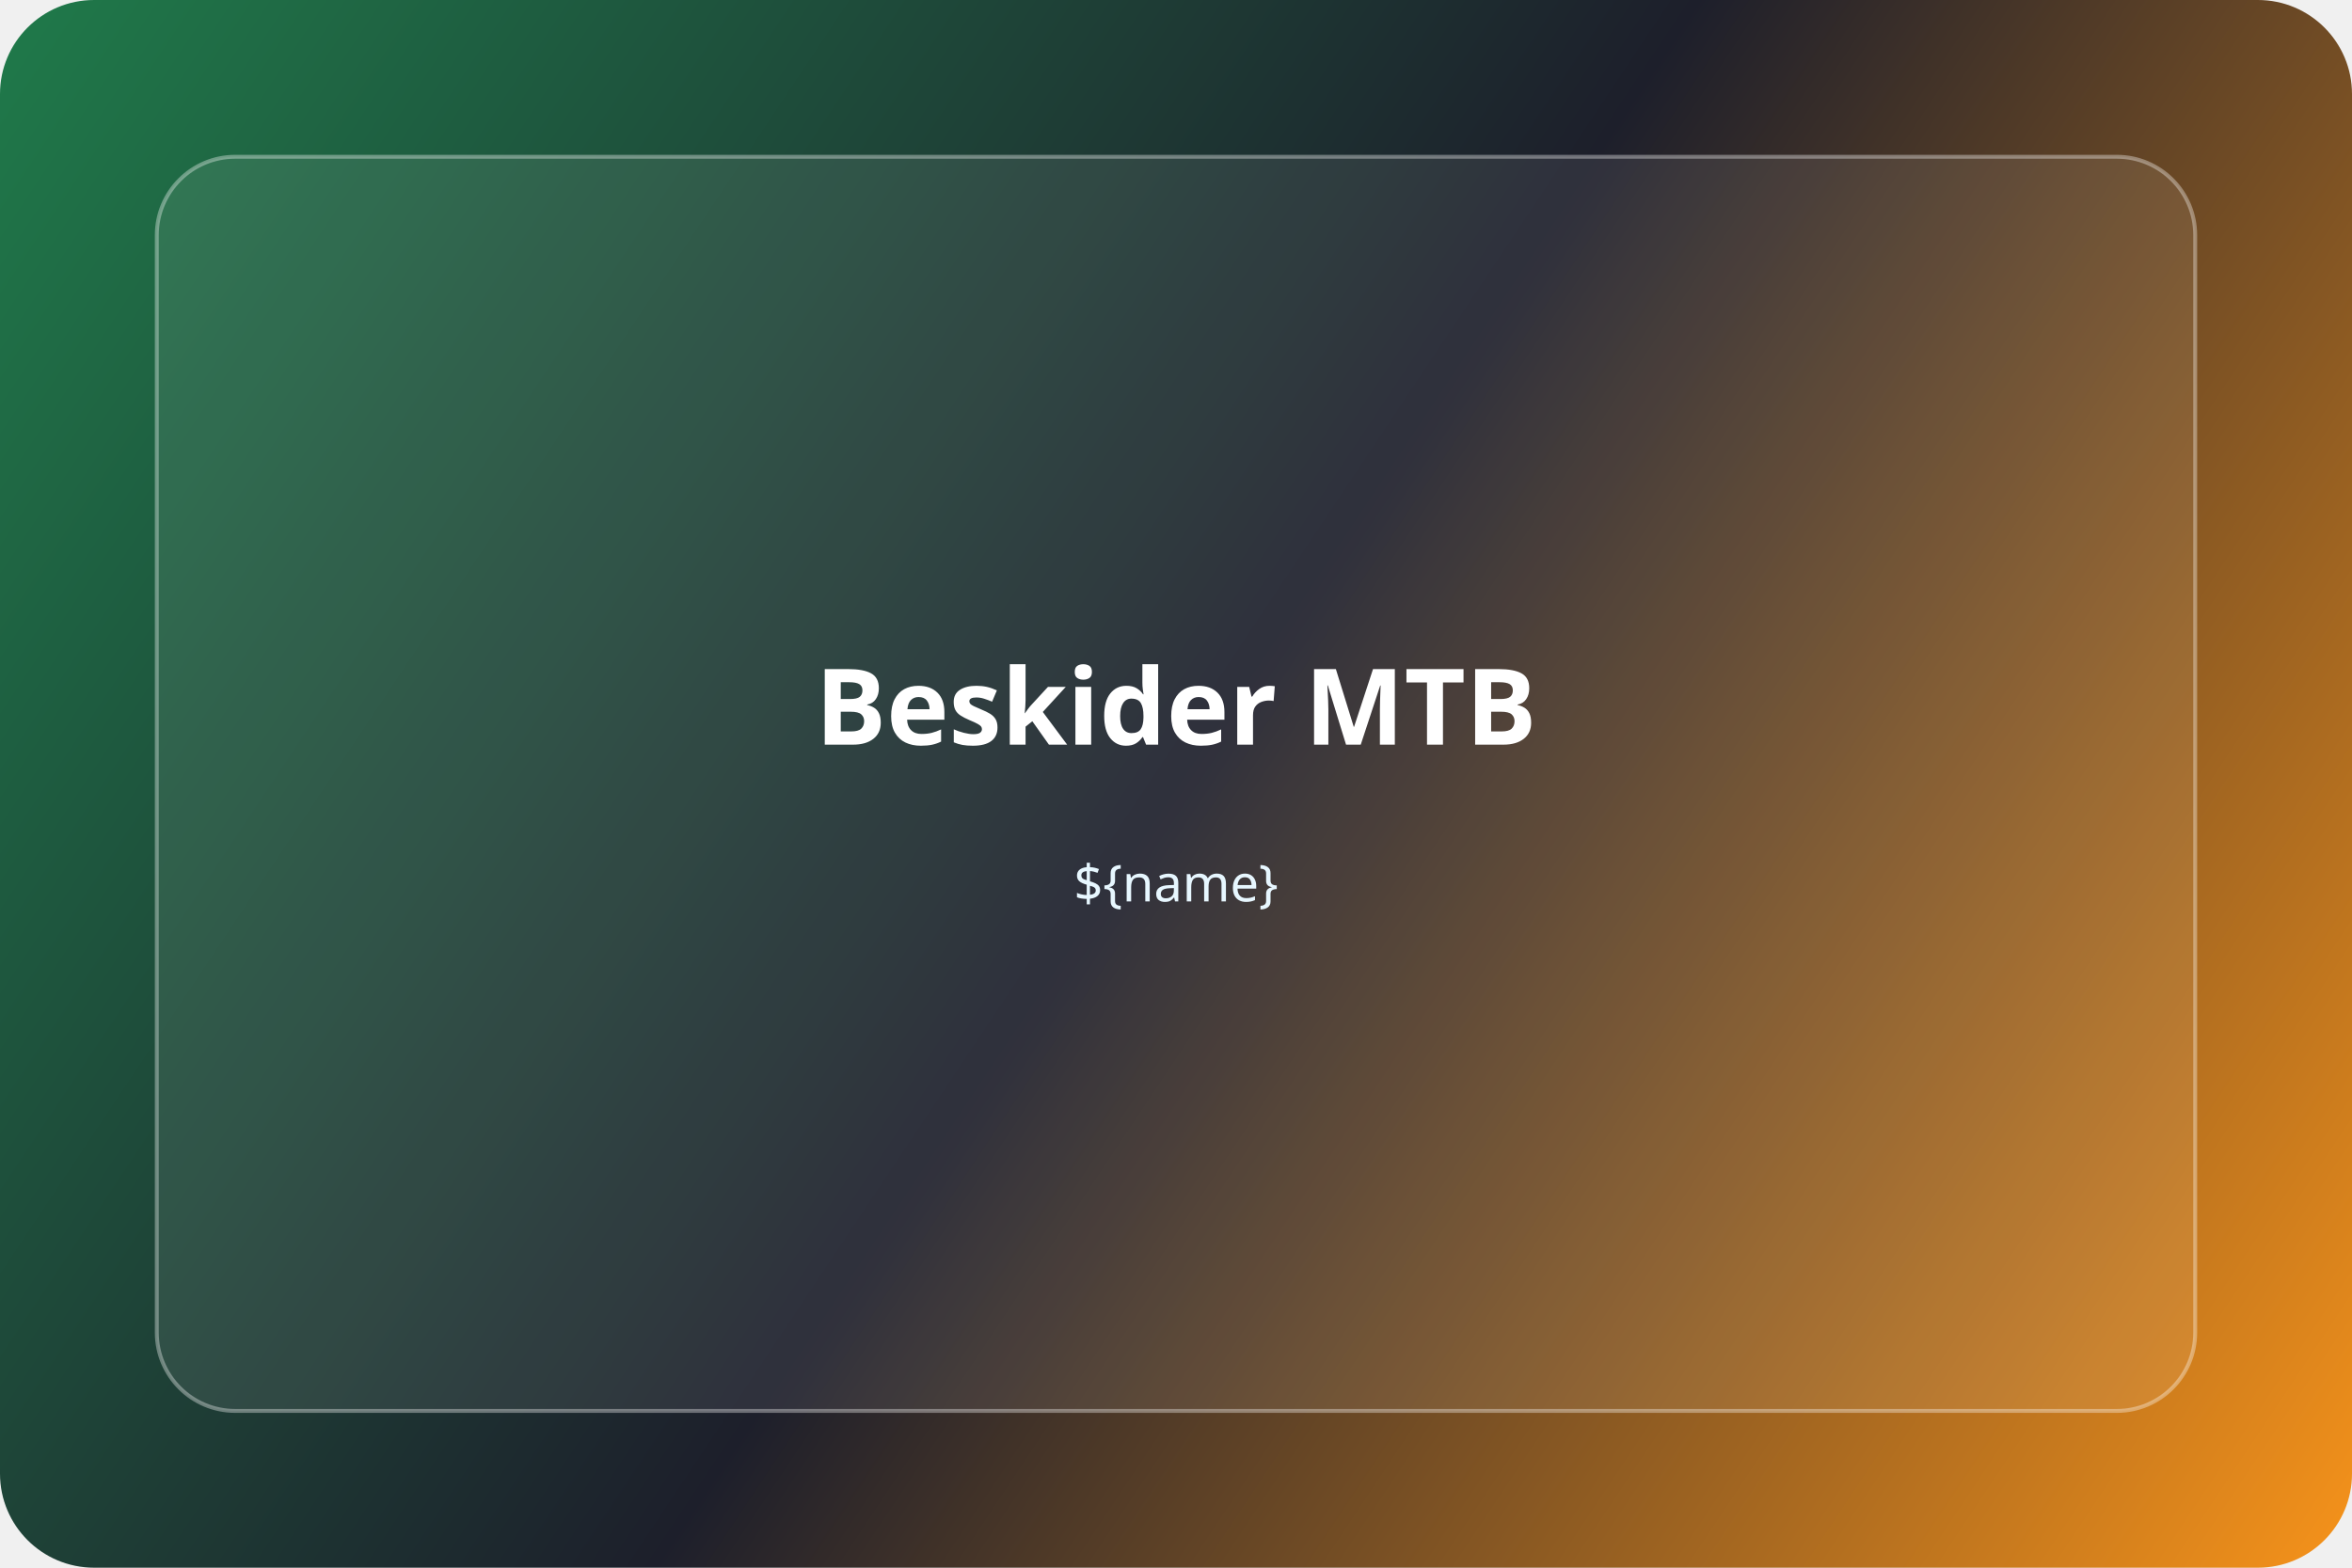
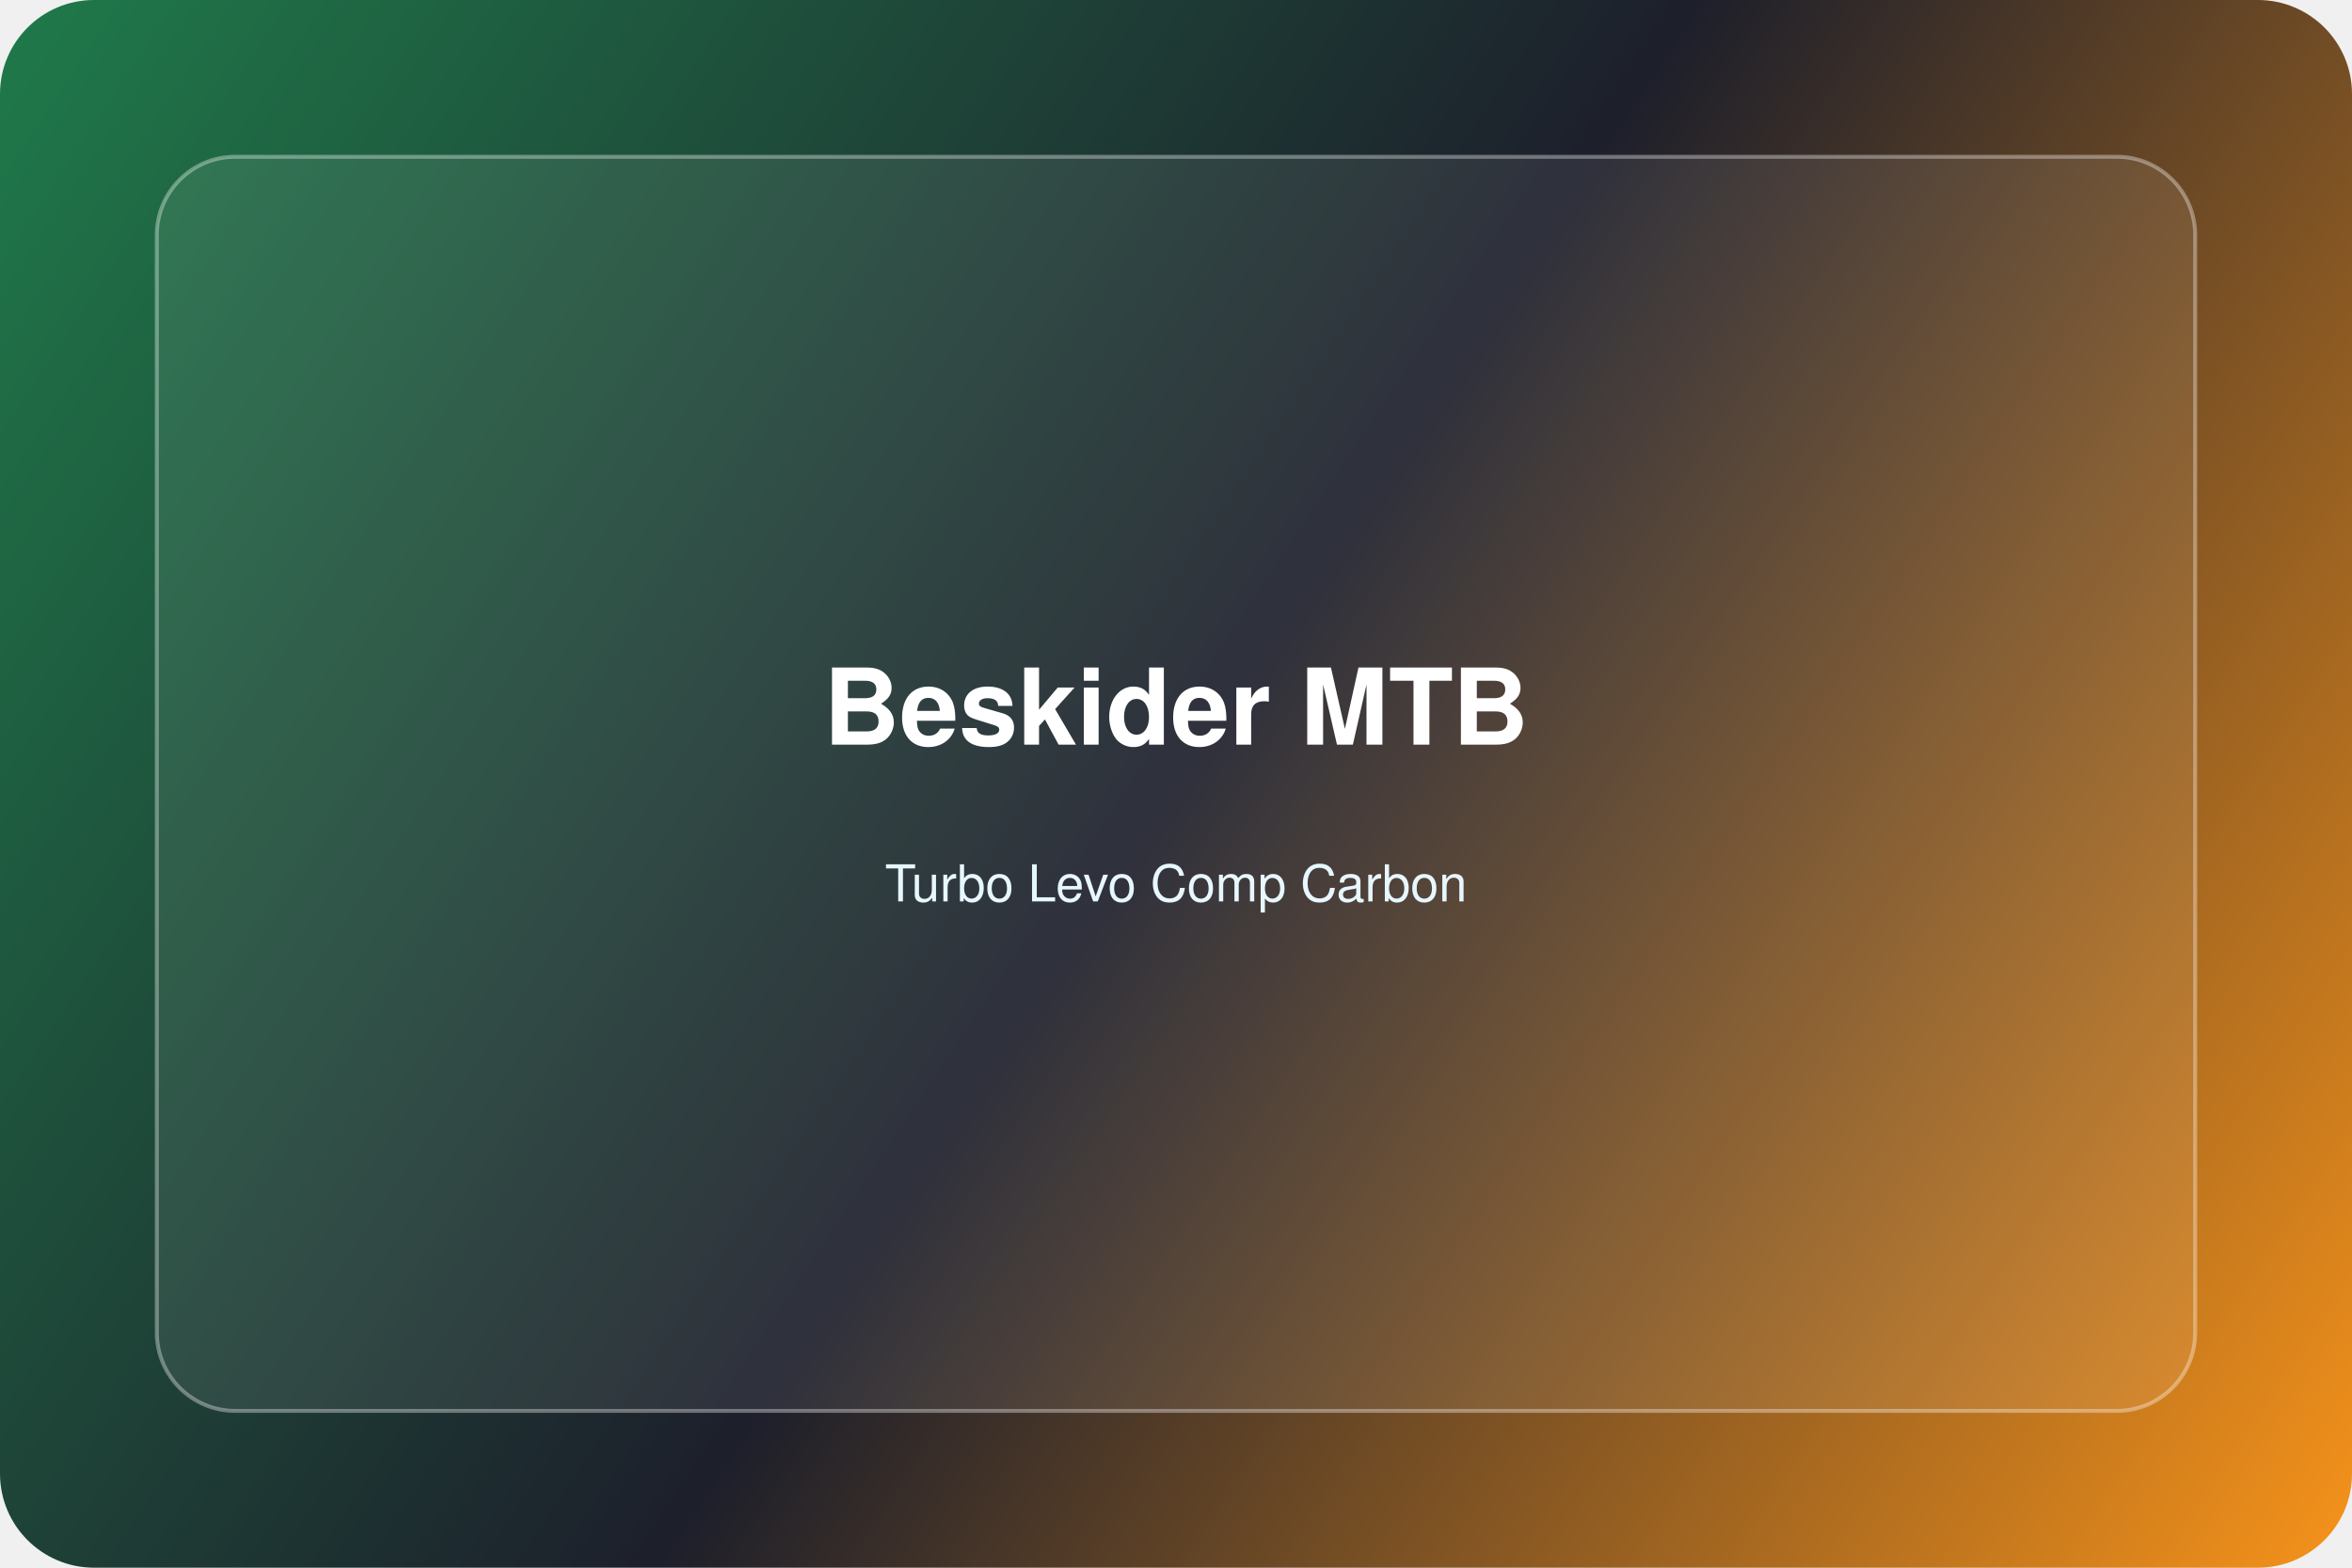
<svg xmlns="http://www.w3.org/2000/svg" width="1200" height="800" viewBox="0 0 1200 800" fill="none">
  <defs>
    <linearGradient id="grad" x1="0" y1="0" x2="1200" y2="800" gradientUnits="userSpaceOnUse">
      <stop offset="0%" stop-color="#1f7a4a" />
      <stop offset="50%" stop-color="#1d1f2b" />
      <stop offset="100%" stop-color="#f7931a" />
    </linearGradient>
  </defs>
  <rect width="1200" height="800" rx="48" fill="url(#grad)" />
  <rect x="80" y="80" width="1040" height="640" rx="40" fill="rgba(255,255,255,0.08)" stroke="rgba(255,255,255,0.35)" stroke-width="2" />
-   <text x="600" y="380" font-size="54" text-anchor="middle" fill="#ffffff" font-family="'Segoe UI', sans-serif" font-weight="600">Beskider MTB</text>
-   <text x="600" y="460" font-size="26" text-anchor="middle" fill="#e7f7ff" font-family="'Segoe UI', sans-serif">${name}</text>
+   <text x="600" y="380" font-size="54" text-anchor="middle" fill="#ffffff" font-family="SF Pro Text, Helvetica Neue, Helvetica, sans-serif" font-weight="600">Beskider MTB</text>
+   <text x="600" y="460" font-size="26" text-anchor="middle" fill="#e7f7ff" font-family="SF Pro Text, Helvetica Neue, Helvetica, sans-serif">Turbo Levo Comp Carbon</text>
</svg>
